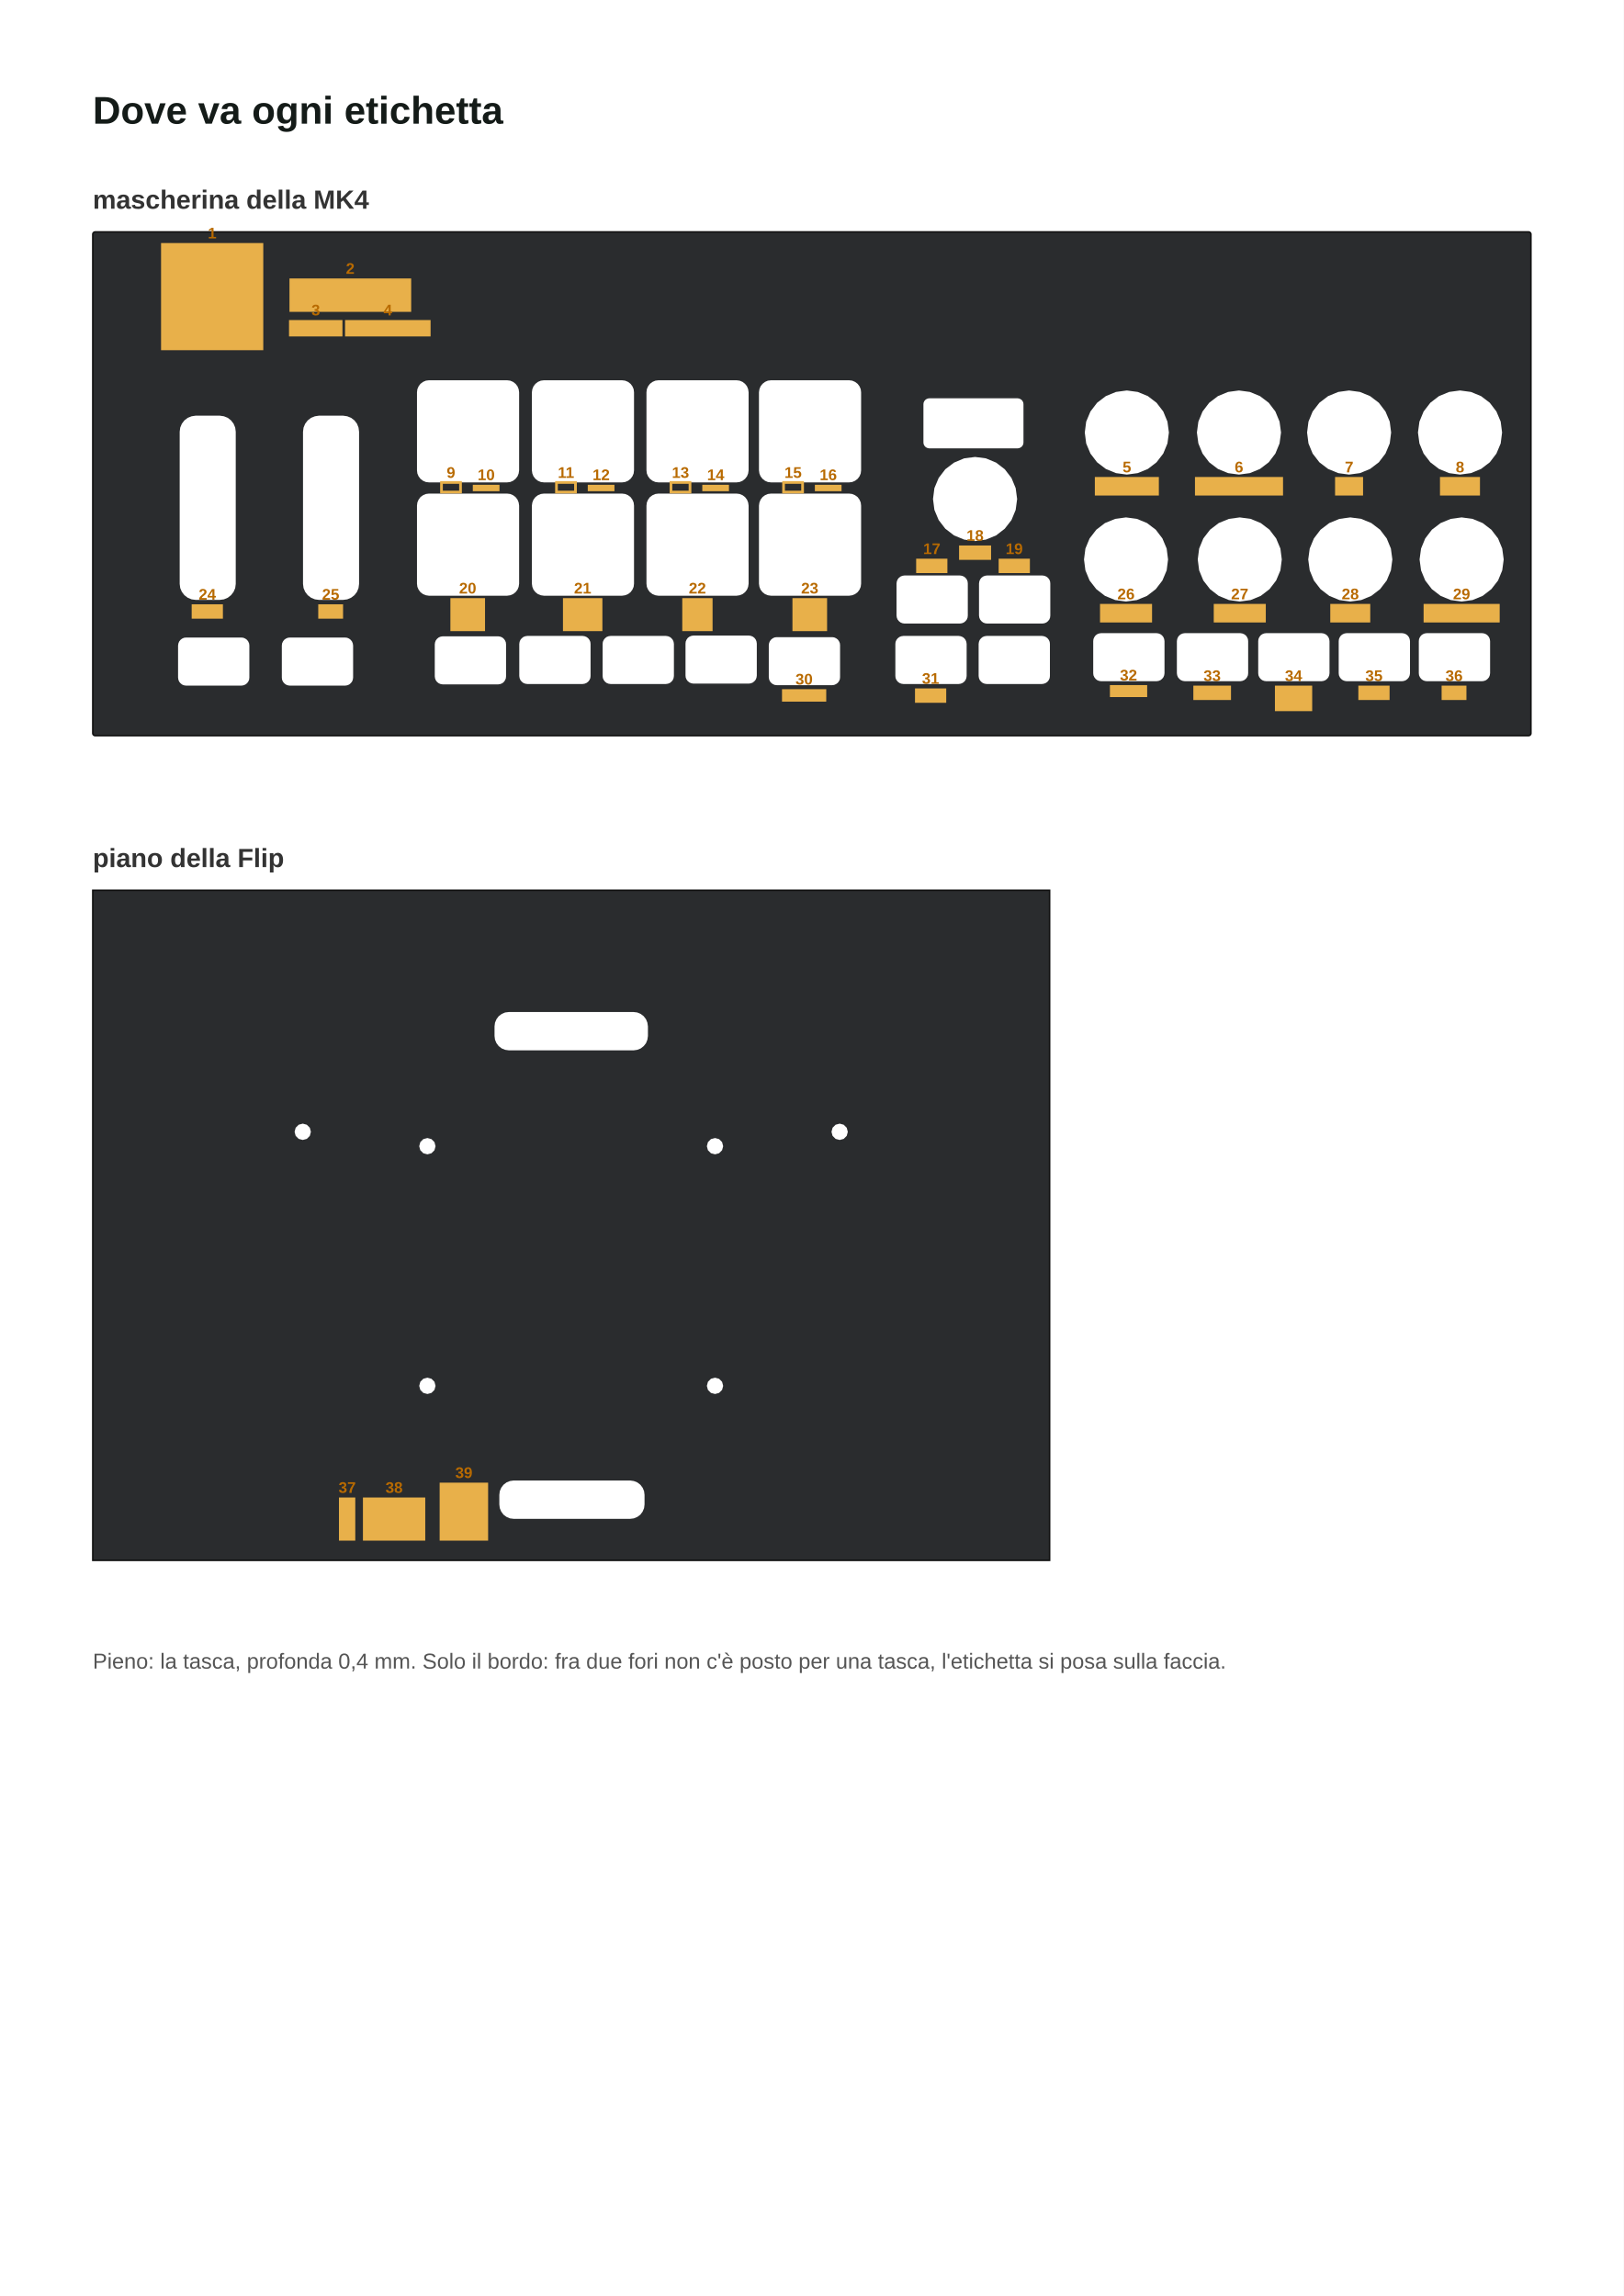
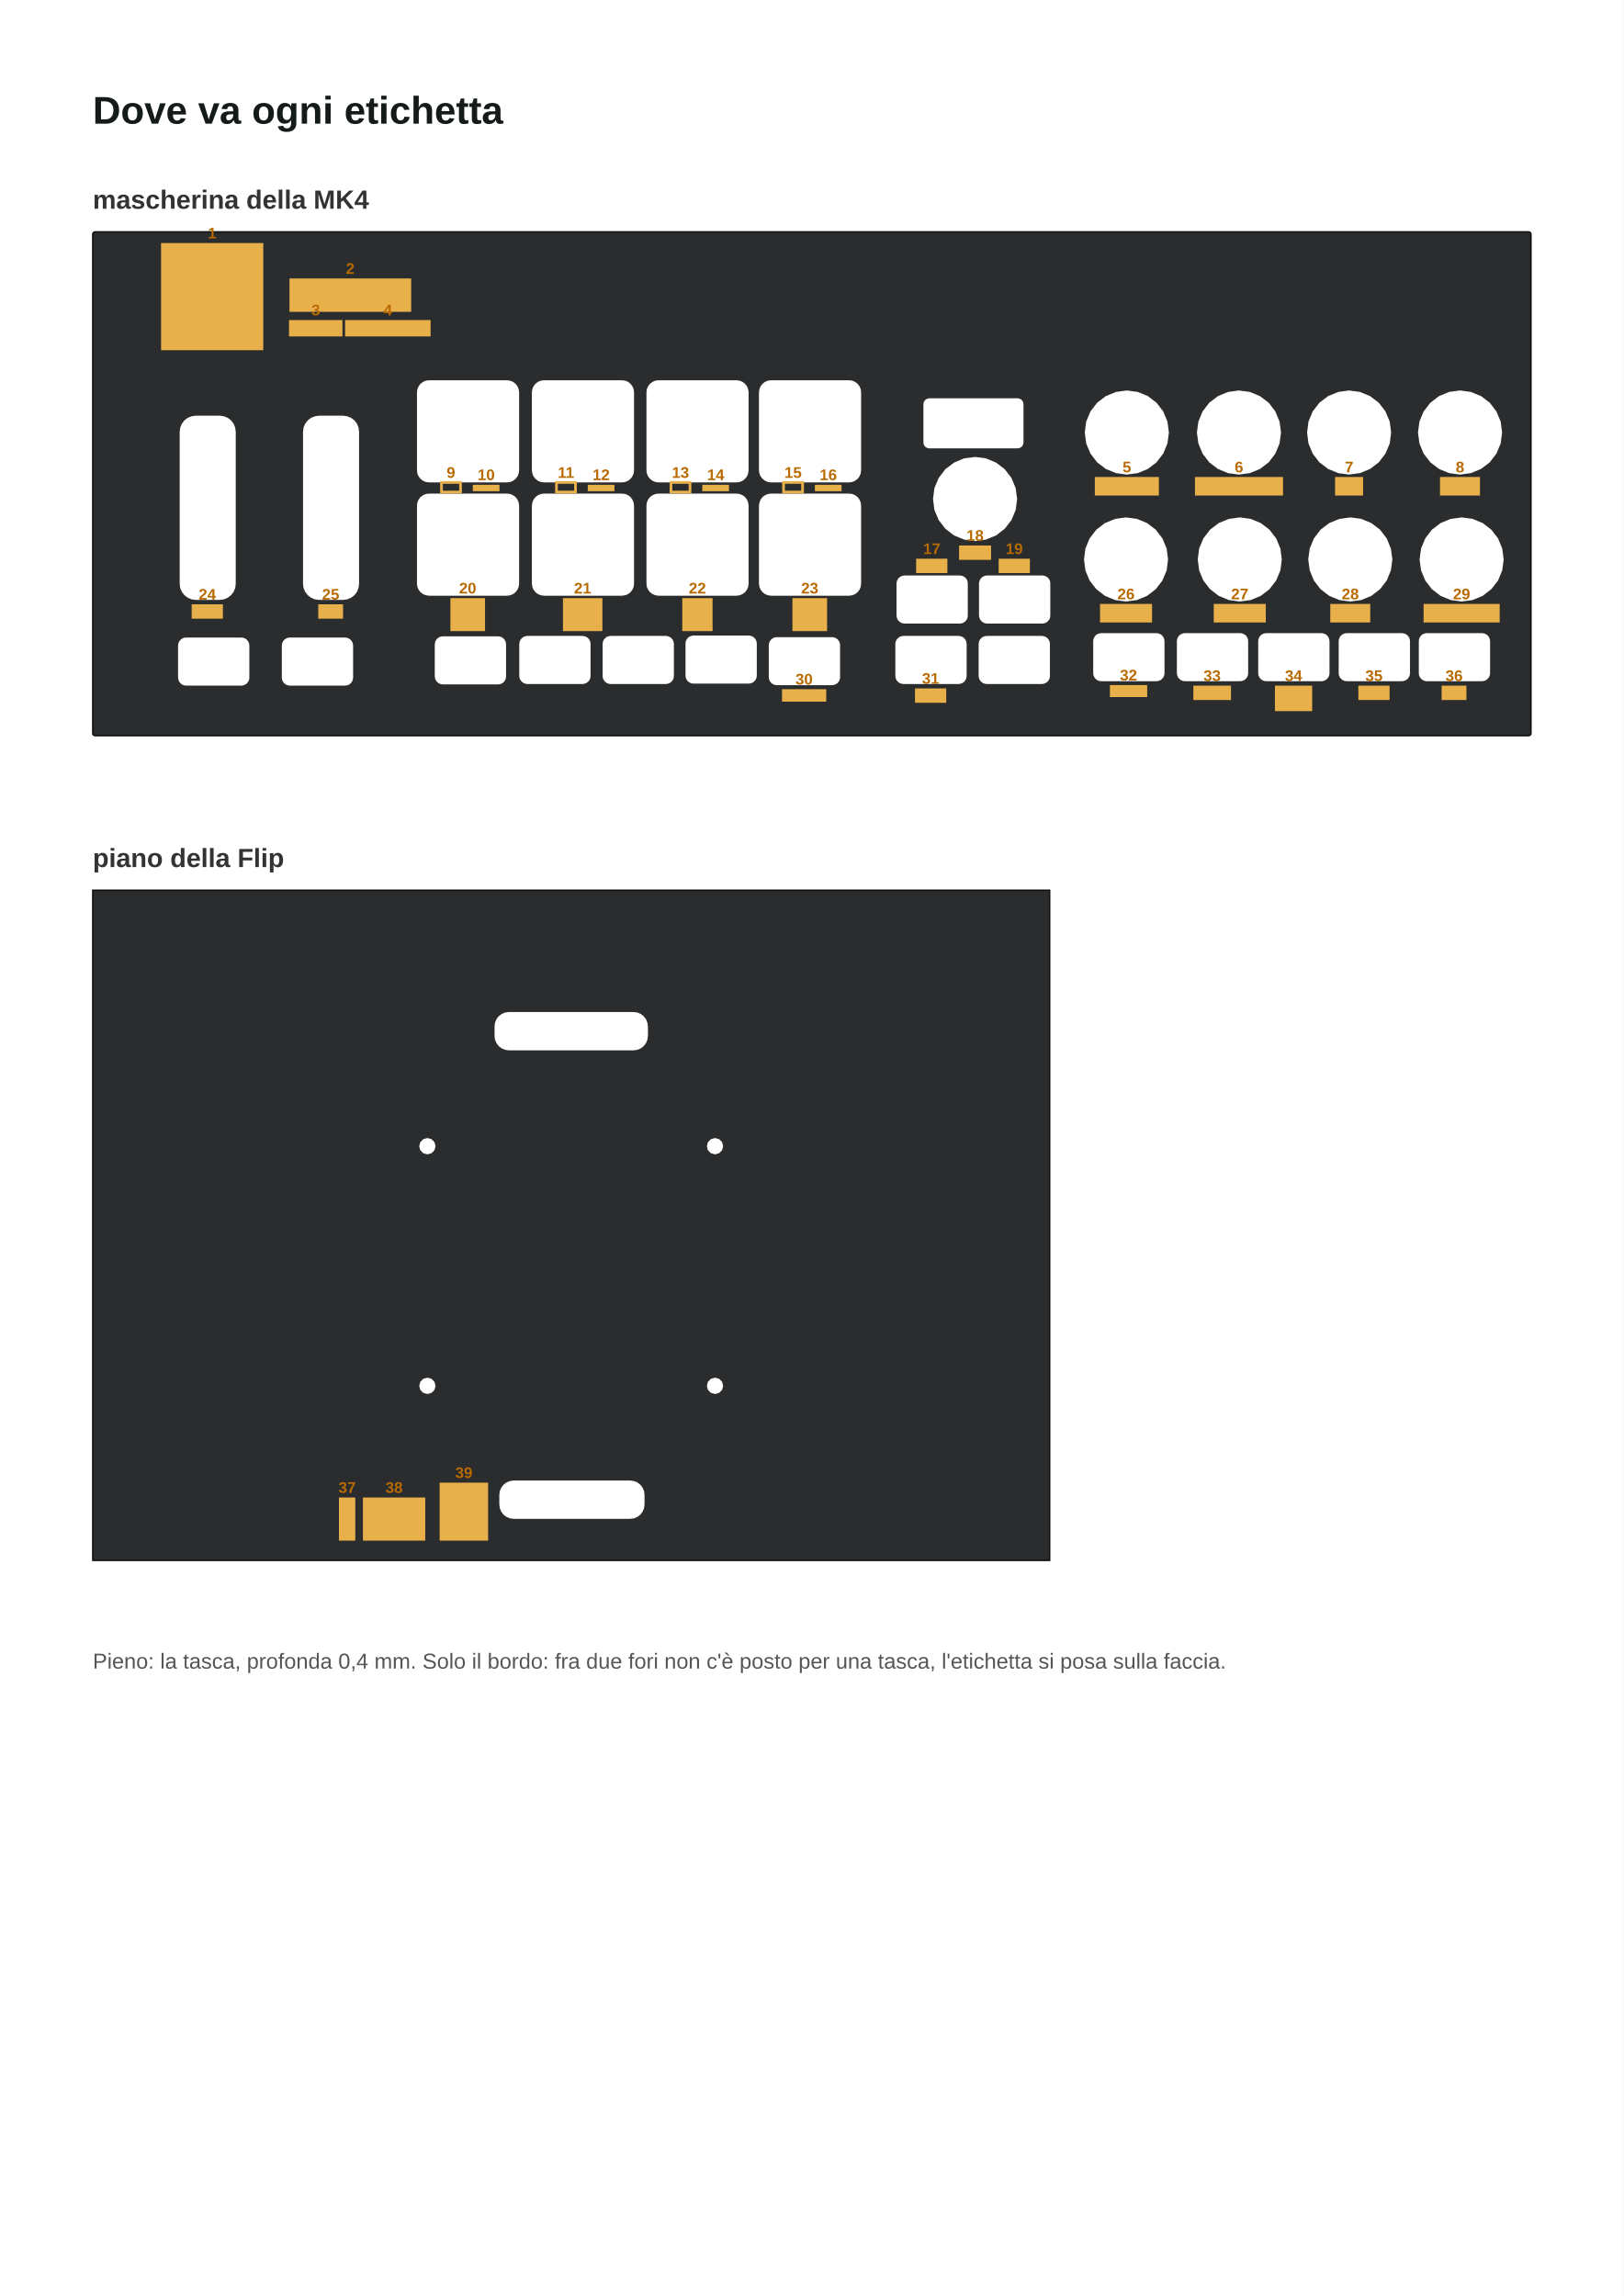
<svg xmlns="http://www.w3.org/2000/svg" width="210.0mm" height="297.0mm" viewBox="0 0 210.0 297.0">
  <rect width="210.0" height="297.0" fill="#FFFFFF" />
  <text x="12.00" y="16.00" font-family="Bahnschrift, 'Segoe UI', Arial, sans-serif" font-size="5.0" font-weight="700" fill="#141B18" text-anchor="start">Dove va ogni etichetta</text>
  <text x="12.00" y="27.00" font-family="Bahnschrift, 'Segoe UI', Arial, sans-serif" font-size="3.4" font-weight="700" fill="#333" text-anchor="start">mascherina della MK4</text>
  <path d="M197.69,30.00 L197.77,30.01 L197.84,30.04 L197.91,30.09 L197.96,30.16 L197.99,30.23 L198.00,30.31 L198.00,94.85 L197.99,94.93 L197.96,95.00 L197.91,95.07 L197.84,95.12 L197.77,95.15 L197.69,95.16 L12.31,95.16 L12.23,95.15 L12.16,95.12 L12.09,95.07 L12.04,95.00 L12.01,94.93 L12.00,94.85 L12.00,30.31 L12.01,30.23 L12.04,30.16 L12.09,30.09 L12.16,30.04 L12.23,30.01 L12.31,30.00 Z" fill="#2A2C2E" stroke="#111" stroke-width="0.2" />
  <path d="M95.26,63.85 L95.66,63.90 L96.04,64.06 L96.36,64.30 L96.61,64.63 L96.76,65.00 L96.82,65.40 L96.82,75.50 L96.76,75.91 L96.61,76.28 L96.36,76.60 L96.04,76.85 L95.66,77.00 L95.26,77.06 L85.16,77.06 L84.76,77.00 L84.39,76.85 L84.06,76.60 L83.82,76.28 L83.66,75.91 L83.61,75.50 L83.61,65.40 L83.66,65.00 L83.82,64.63 L84.06,64.30 L84.39,64.06 L84.76,63.90 L85.16,63.85 Z" fill="#FFFFFF" />
  <path d="M65.58,63.85 L65.99,63.90 L66.36,64.06 L66.68,64.30 L66.93,64.63 L67.08,65.00 L67.14,65.40 L67.14,75.50 L67.08,75.91 L66.93,76.28 L66.68,76.60 L66.36,76.85 L65.99,77.00 L65.58,77.06 L55.48,77.06 L55.08,77.00 L54.71,76.85 L54.38,76.60 L54.14,76.28 L53.98,75.91 L53.93,75.50 L53.93,65.40 L53.98,65.00 L54.14,64.63 L54.38,64.30 L54.71,64.06 L55.08,63.90 L55.48,63.85 Z" fill="#FFFFFF" />
  <path d="M80.45,63.85 L80.85,63.90 L81.23,64.06 L81.55,64.30 L81.79,64.63 L81.95,65.00 L82.00,65.40 L82.00,75.50 L81.95,75.91 L81.79,76.28 L81.55,76.60 L81.23,76.85 L80.85,77.00 L80.45,77.06 L70.35,77.06 L69.95,77.00 L69.57,76.85 L69.25,76.60 L69.00,76.28 L68.85,75.91 L68.79,75.50 L68.79,65.40 L68.85,65.00 L69.00,64.63 L69.25,64.30 L69.57,64.06 L69.95,63.90 L70.35,63.85 Z" fill="#FFFFFF" />
  <path d="M109.82,49.19 L110.22,49.24 L110.59,49.40 L110.92,49.65 L111.16,49.97 L111.32,50.34 L111.37,50.74 L111.37,60.84 L111.32,61.25 L111.16,61.62 L110.92,61.94 L110.59,62.19 L110.22,62.35 L109.82,62.40 L99.72,62.40 L99.31,62.35 L98.94,62.19 L98.62,61.94 L98.37,61.62 L98.22,61.25 L98.16,60.84 L98.16,50.74 L98.22,50.34 L98.37,49.97 L98.62,49.65 L98.94,49.40 L99.31,49.24 L99.72,49.19 Z" fill="#FFFFFF" />
  <path d="M65.58,49.19 L65.99,49.24 L66.36,49.40 L66.68,49.65 L66.93,49.97 L67.08,50.34 L67.14,50.74 L67.14,60.84 L67.08,61.25 L66.93,61.62 L66.68,61.94 L66.36,62.19 L65.99,62.35 L65.58,62.40 L55.48,62.40 L55.08,62.35 L54.71,62.19 L54.38,61.94 L54.14,61.62 L53.98,61.25 L53.93,60.84 L53.93,50.74 L53.98,50.34 L54.14,49.97 L54.38,49.65 L54.71,49.40 L55.08,49.24 L55.48,49.19 Z" fill="#FFFFFF" />
  <path d="M80.45,49.19 L80.85,49.24 L81.23,49.40 L81.55,49.65 L81.79,49.97 L81.95,50.34 L82.00,50.74 L82.00,60.84 L81.95,61.25 L81.79,61.62 L81.55,61.94 L81.23,62.19 L80.85,62.35 L80.45,62.40 L70.35,62.40 L69.95,62.35 L69.57,62.19 L69.25,61.94 L69.00,61.62 L68.85,61.25 L68.79,60.84 L68.79,50.74 L68.85,50.34 L69.00,49.97 L69.25,49.65 L69.57,49.40 L69.95,49.24 L70.35,49.19 Z" fill="#FFFFFF" />
  <path d="M95.26,49.19 L95.66,49.24 L96.04,49.40 L96.36,49.65 L96.61,49.97 L96.76,50.34 L96.82,50.74 L96.82,60.84 L96.76,61.25 L96.61,61.62 L96.36,61.94 L96.04,62.19 L95.66,62.35 L95.26,62.40 L85.16,62.40 L84.76,62.35 L84.39,62.19 L84.06,61.94 L83.82,61.62 L83.66,61.25 L83.61,60.84 L83.61,50.74 L83.66,50.34 L83.82,49.97 L84.06,49.65 L84.39,49.40 L84.76,49.24 L85.16,49.19 Z" fill="#FFFFFF" />
  <path d="M109.82,63.85 L110.22,63.90 L110.59,64.06 L110.92,64.30 L111.16,64.63 L111.32,65.00 L111.37,65.40 L111.37,75.50 L111.32,75.91 L111.16,76.28 L110.92,76.60 L110.59,76.85 L110.22,77.00 L109.82,77.06 L99.72,77.06 L99.31,77.00 L98.94,76.85 L98.62,76.60 L98.37,76.28 L98.22,75.91 L98.16,75.50 L98.16,65.40 L98.22,65.00 L98.37,64.63 L98.62,64.30 L98.94,64.06 L99.31,63.90 L99.72,63.85 Z" fill="#FFFFFF" />
  <path d="M28.42,53.77 L28.96,53.85 L29.46,54.05 L29.88,54.38 L30.21,54.81 L30.42,55.31 L30.49,55.85 L30.49,75.53 L30.42,76.07 L30.21,76.56 L29.88,76.99 L29.46,77.32 L28.96,77.53 L28.42,77.60 L25.31,77.60 L24.78,77.53 L24.28,77.32 L23.85,76.99 L23.52,76.56 L23.31,76.07 L23.24,75.53 L23.24,55.85 L23.31,55.31 L23.52,54.81 L23.85,54.38 L24.28,54.05 L24.78,53.85 L25.31,53.77 Z" fill="#FFFFFF" />
  <path d="M44.37,53.77 L44.91,53.85 L45.41,54.05 L45.84,54.38 L46.17,54.81 L46.37,55.31 L46.44,55.85 L46.44,75.53 L46.37,76.07 L46.17,76.56 L45.84,76.99 L45.41,77.32 L44.91,77.53 L44.37,77.60 L41.26,77.60 L40.73,77.53 L40.23,77.32 L39.80,76.99 L39.47,76.56 L39.26,76.07 L39.19,75.53 L39.19,55.85 L39.26,55.31 L39.47,54.81 L39.80,54.38 L40.23,54.05 L40.73,53.85 L41.26,53.77 Z" fill="#FFFFFF" />
  <path d="M179.92,55.95 L179.74,57.36 L179.19,58.67 L178.33,59.80 L177.20,60.66 L175.89,61.20 L174.48,61.39 L173.08,61.20 L171.77,60.66 L170.64,59.80 L169.77,58.67 L169.23,57.36 L169.05,55.95 L169.23,54.54 L169.77,53.23 L170.64,52.10 L171.77,51.24 L173.08,50.70 L174.48,50.51 L175.89,50.70 L177.20,51.24 L178.33,52.10 L179.19,53.23 L179.74,54.54 Z" fill="#FFFFFF" />
  <path d="M194.48,72.37 L194.29,73.78 L193.75,75.09 L192.88,76.21 L191.76,77.08 L190.45,77.62 L189.04,77.81 L187.63,77.62 L186.32,77.08 L185.19,76.21 L184.33,75.09 L183.79,73.78 L183.60,72.37 L183.79,70.96 L184.33,69.65 L185.19,68.52 L186.32,67.66 L187.63,67.12 L189.04,66.93 L190.45,67.12 L191.76,67.66 L192.88,68.52 L193.75,69.65 L194.29,70.96 Z" fill="#FFFFFF" />
  <path d="M151.18,55.95 L150.99,57.36 L150.45,58.67 L149.58,59.80 L148.46,60.66 L147.15,61.20 L145.74,61.39 L144.33,61.20 L143.02,60.66 L141.89,59.80 L141.03,58.67 L140.48,57.36 L140.30,55.95 L140.48,54.54 L141.03,53.23 L141.89,52.10 L143.02,51.24 L144.33,50.70 L145.74,50.51 L147.15,50.70 L148.46,51.24 L149.58,52.10 L150.45,53.23 L150.99,54.54 Z" fill="#FFFFFF" />
  <path d="M131.55,64.55 L131.36,65.96 L130.82,67.27 L129.95,68.39 L128.83,69.26 L127.51,69.80 L126.11,69.99 L124.70,69.80 L123.39,69.26 L122.26,68.39 L121.40,67.27 L120.85,65.96 L120.67,64.55 L120.85,63.14 L121.40,61.83 L122.26,60.70 L123.39,59.84 L124.70,59.29 L126.11,59.11 L127.51,59.29 L128.83,59.84 L129.95,60.70 L130.82,61.83 L131.36,63.14 Z" fill="#FFFFFF" />
  <path d="M165.68,55.95 L165.49,57.36 L164.95,58.67 L164.09,59.80 L162.96,60.66 L161.65,61.20 L160.24,61.39 L158.83,61.20 L157.52,60.66 L156.39,59.80 L155.53,58.67 L154.99,57.36 L154.80,55.95 L154.99,54.54 L155.53,53.23 L156.39,52.10 L157.52,51.24 L158.83,50.70 L160.24,50.51 L161.65,50.70 L162.96,51.24 L164.09,52.10 L164.95,53.23 L165.49,54.54 Z" fill="#FFFFFF" />
  <path d="M165.78,72.37 L165.60,73.78 L165.05,75.09 L164.19,76.21 L163.06,77.08 L161.75,77.62 L160.34,77.81 L158.94,77.62 L157.62,77.08 L156.50,76.21 L155.63,75.09 L155.09,73.78 L154.91,72.37 L155.09,70.96 L155.63,69.65 L156.50,68.52 L157.62,67.66 L158.94,67.12 L160.34,66.93 L161.75,67.12 L163.06,67.66 L164.19,68.52 L165.05,69.65 L165.60,70.96 Z" fill="#FFFFFF" />
  <path d="M180.08,72.37 L179.89,73.78 L179.35,75.09 L178.49,76.21 L177.36,77.08 L176.05,77.62 L174.64,77.81 L173.23,77.62 L171.92,77.08 L170.79,76.21 L169.93,75.09 L169.39,73.78 L169.20,72.37 L169.39,70.96 L169.93,69.65 L170.79,68.52 L171.92,67.66 L173.23,67.12 L174.64,66.93 L176.05,67.12 L177.36,67.66 L178.49,68.52 L179.35,69.65 L179.89,70.96 Z" fill="#FFFFFF" />
  <path d="M194.27,55.95 L194.09,57.36 L193.54,58.67 L192.68,59.80 L191.55,60.66 L190.24,61.20 L188.83,61.39 L187.42,61.20 L186.11,60.66 L184.99,59.80 L184.12,58.67 L183.58,57.36 L183.39,55.95 L183.58,54.54 L184.12,53.23 L184.99,52.10 L186.11,51.24 L187.42,50.70 L188.83,50.51 L190.24,50.70 L191.55,51.24 L192.68,52.10 L193.54,53.23 L194.09,54.54 Z" fill="#FFFFFF" />
  <path d="M151.07,72.37 L150.89,73.78 L150.34,75.09 L149.48,76.21 L148.35,77.08 L147.04,77.62 L145.63,77.81 L144.23,77.62 L142.91,77.08 L141.79,76.21 L140.92,75.09 L140.38,73.78 L140.20,72.37 L140.38,70.96 L140.92,69.65 L141.79,68.52 L142.91,67.66 L144.23,67.12 L145.63,66.93 L147.04,67.12 L148.35,67.66 L149.48,68.52 L150.34,69.65 L150.89,70.96 Z" fill="#FFFFFF" />
  <path d="M131.60,51.52 L131.80,51.55 L131.99,51.63 L132.15,51.75 L132.27,51.91 L132.35,52.10 L132.37,52.30 L132.37,57.22 L132.35,57.42 L132.27,57.61 L132.15,57.77 L131.99,57.89 L131.80,57.97 L131.60,58.00 L120.20,58.00 L120.00,57.97 L119.81,57.89 L119.65,57.77 L119.53,57.61 L119.45,57.42 L119.43,57.22 L119.43,52.30 L119.45,52.10 L119.53,51.91 L119.65,51.75 L119.81,51.63 L120.00,51.55 L120.20,51.52 Z" fill="#FFFFFF" />
  <path d="M134.76,82.26 L135.02,82.30 L135.27,82.40 L135.49,82.57 L135.65,82.78 L135.76,83.03 L135.79,83.30 L135.79,87.44 L135.76,87.71 L135.65,87.96 L135.49,88.17 L135.27,88.34 L135.02,88.44 L134.76,88.48 L127.61,88.48 L127.34,88.44 L127.09,88.34 L126.88,88.17 L126.71,87.96 L126.61,87.71 L126.57,87.44 L126.57,83.30 L126.61,83.03 L126.71,82.78 L126.88,82.57 L127.09,82.40 L127.34,82.30 L127.61,82.26 Z" fill="#FFFFFF" />
  <path d="M170.91,81.90 L171.18,81.94 L171.43,82.04 L171.64,82.20 L171.81,82.42 L171.91,82.67 L171.95,82.94 L171.95,87.08 L171.91,87.35 L171.81,87.60 L171.64,87.81 L171.43,87.98 L171.18,88.08 L170.91,88.12 L163.76,88.12 L163.49,88.08 L163.24,87.98 L163.03,87.81 L162.87,87.60 L162.76,87.35 L162.73,87.08 L162.73,82.94 L162.76,82.67 L162.87,82.42 L163.03,82.20 L163.24,82.04 L163.49,81.94 L163.76,81.90 Z" fill="#FFFFFF" />
  <path d="M96.84,82.21 L97.11,82.25 L97.36,82.35 L97.57,82.51 L97.74,82.73 L97.84,82.98 L97.88,83.25 L97.88,87.39 L97.84,87.66 L97.74,87.91 L97.57,88.12 L97.36,88.29 L97.11,88.39 L96.84,88.43 L89.69,88.43 L89.43,88.39 L89.18,88.29 L88.96,88.12 L88.80,87.91 L88.69,87.66 L88.66,87.39 L88.66,83.25 L88.69,82.98 L88.80,82.73 L88.96,82.51 L89.18,82.35 L89.43,82.25 L89.69,82.21 Z" fill="#FFFFFF" />
  <path d="M86.12,82.26 L86.39,82.30 L86.64,82.40 L86.85,82.57 L87.02,82.78 L87.12,83.03 L87.16,83.30 L87.16,87.44 L87.12,87.71 L87.02,87.96 L86.85,88.17 L86.64,88.34 L86.39,88.44 L86.12,88.48 L78.97,88.48 L78.70,88.44 L78.45,88.34 L78.24,88.17 L78.08,87.96 L77.97,87.71 L77.94,87.44 L77.94,83.30 L77.97,83.03 L78.08,82.78 L78.24,82.57 L78.45,82.40 L78.70,82.30 L78.97,82.26 Z" fill="#FFFFFF" />
  <path d="M75.35,82.26 L75.61,82.30 L75.86,82.40 L76.08,82.57 L76.24,82.78 L76.35,83.03 L76.38,83.30 L76.38,87.44 L76.35,87.71 L76.24,87.96 L76.08,88.17 L75.86,88.34 L75.61,88.44 L75.35,88.48 L68.20,88.48 L67.93,88.44 L67.68,88.34 L67.47,88.17 L67.30,87.96 L67.20,87.71 L67.16,87.44 L67.16,83.30 L67.20,83.03 L67.30,82.78 L67.47,82.57 L67.68,82.40 L67.93,82.30 L68.20,82.26 Z" fill="#FFFFFF" />
  <path d="M123.98,82.26 L124.25,82.30 L124.50,82.40 L124.72,82.57 L124.88,82.78 L124.98,83.03 L125.02,83.30 L125.02,87.44 L124.98,87.71 L124.88,87.96 L124.72,88.17 L124.50,88.34 L124.25,88.44 L123.98,88.48 L116.84,88.48 L116.57,88.44 L116.32,88.34 L116.10,88.17 L115.94,87.96 L115.83,87.71 L115.80,87.44 L115.80,83.30 L115.83,83.03 L115.94,82.78 L116.10,82.57 L116.32,82.40 L116.57,82.30 L116.84,82.26 Z" fill="#FFFFFF" />
  <path d="M149.57,81.90 L149.84,81.94 L150.09,82.04 L150.30,82.20 L150.47,82.42 L150.57,82.67 L150.61,82.94 L150.61,87.08 L150.57,87.35 L150.47,87.60 L150.30,87.81 L150.09,87.98 L149.84,88.08 L149.57,88.12 L142.42,88.12 L142.15,88.08 L141.90,87.98 L141.69,87.81 L141.53,87.60 L141.42,87.35 L141.39,87.08 L141.39,82.94 L141.42,82.67 L141.53,82.42 L141.69,82.20 L141.90,82.04 L142.15,81.94 L142.42,81.90 Z" fill="#FFFFFF" />
  <path d="M44.63,82.47 L44.90,82.50 L45.15,82.61 L45.36,82.77 L45.53,82.99 L45.63,83.24 L45.67,83.51 L45.67,87.65 L45.63,87.92 L45.53,88.17 L45.36,88.38 L45.15,88.55 L44.90,88.65 L44.63,88.69 L37.48,88.69 L37.22,88.65 L36.97,88.55 L36.75,88.38 L36.59,88.17 L36.48,87.92 L36.45,87.65 L36.45,83.51 L36.48,83.24 L36.59,82.99 L36.75,82.77 L36.97,82.61 L37.22,82.50 L37.48,82.47 Z" fill="#FFFFFF" />
  <path d="M107.62,82.42 L107.88,82.45 L108.13,82.56 L108.35,82.72 L108.51,82.94 L108.62,83.19 L108.65,83.45 L108.65,87.60 L108.62,87.87 L108.51,88.12 L108.35,88.33 L108.13,88.49 L107.88,88.60 L107.62,88.63 L100.47,88.63 L100.20,88.60 L99.95,88.49 L99.74,88.33 L99.57,88.12 L99.47,87.87 L99.43,87.60 L99.43,83.45 L99.47,83.19 L99.57,82.94 L99.74,82.72 L99.95,82.56 L100.20,82.45 L100.47,82.42 Z" fill="#FFFFFF" />
  <path d="M160.40,81.90 L160.66,81.94 L160.91,82.04 L161.13,82.20 L161.29,82.42 L161.40,82.67 L161.43,82.94 L161.43,87.08 L161.40,87.35 L161.29,87.60 L161.13,87.81 L160.91,87.98 L160.66,88.08 L160.40,88.12 L153.25,88.12 L152.98,88.08 L152.73,87.98 L152.52,87.81 L152.35,87.60 L152.25,87.35 L152.21,87.08 L152.21,82.94 L152.25,82.67 L152.35,82.42 L152.52,82.20 L152.73,82.04 L152.98,81.94 L153.25,81.90 Z" fill="#FFFFFF" />
  <path d="M31.22,82.47 L31.48,82.50 L31.73,82.61 L31.95,82.77 L32.11,82.99 L32.22,83.24 L32.25,83.51 L32.25,87.65 L32.22,87.92 L32.11,88.17 L31.95,88.38 L31.73,88.55 L31.48,88.65 L31.22,88.69 L24.07,88.69 L23.80,88.65 L23.55,88.55 L23.34,88.38 L23.17,88.17 L23.07,87.92 L23.03,87.65 L23.03,83.51 L23.07,83.24 L23.17,82.99 L23.34,82.77 L23.55,82.61 L23.80,82.50 L24.07,82.47 Z" fill="#FFFFFF" />
  <path d="M124.14,74.44 L124.41,74.48 L124.66,74.58 L124.87,74.74 L125.04,74.96 L125.14,75.21 L125.17,75.48 L125.17,79.62 L125.14,79.89 L125.04,80.14 L124.87,80.35 L124.66,80.52 L124.41,80.62 L124.14,80.66 L116.99,80.66 L116.72,80.62 L116.47,80.52 L116.26,80.35 L116.09,80.14 L115.99,79.89 L115.95,79.62 L115.95,75.48 L115.99,75.21 L116.09,74.96 L116.26,74.74 L116.47,74.58 L116.72,74.48 L116.99,74.44 Z" fill="#FFFFFF" />
  <path d="M134.81,74.44 L135.08,74.48 L135.33,74.58 L135.54,74.74 L135.71,74.96 L135.81,75.21 L135.84,75.48 L135.84,79.62 L135.81,79.89 L135.71,80.14 L135.54,80.35 L135.33,80.52 L135.08,80.62 L134.81,80.66 L127.66,80.66 L127.39,80.62 L127.14,80.52 L126.93,80.35 L126.76,80.14 L126.66,79.89 L126.62,79.62 L126.62,75.48 L126.66,75.21 L126.76,74.96 L126.93,74.74 L127.14,74.58 L127.39,74.48 L127.66,74.44 Z" fill="#FFFFFF" />
  <path d="M64.42,82.31 L64.69,82.35 L64.94,82.45 L65.15,82.62 L65.31,82.83 L65.42,83.08 L65.45,83.35 L65.45,87.49 L65.42,87.76 L65.31,88.01 L65.15,88.23 L64.94,88.39 L64.69,88.49 L64.42,88.53 L57.27,88.53 L57.00,88.49 L56.75,88.39 L56.54,88.23 L56.37,88.01 L56.27,87.76 L56.23,87.49 L56.23,83.35 L56.27,83.08 L56.37,82.83 L56.54,82.62 L56.75,82.45 L57.00,82.35 L57.27,82.31 Z" fill="#FFFFFF" />
  <path d="M181.32,81.90 L181.59,81.94 L181.84,82.04 L182.05,82.20 L182.22,82.42 L182.32,82.67 L182.36,82.94 L182.36,87.08 L182.32,87.35 L182.22,87.60 L182.05,87.81 L181.84,87.98 L181.59,88.08 L181.32,88.12 L174.17,88.12 L173.91,88.08 L173.66,87.98 L173.44,87.81 L173.28,87.60 L173.17,87.35 L173.14,87.08 L173.14,82.94 L173.17,82.67 L173.28,82.42 L173.44,82.20 L173.66,82.04 L173.91,81.94 L174.17,81.90 Z" fill="#FFFFFF" />
  <path d="M191.68,81.90 L191.95,81.94 L192.20,82.04 L192.41,82.20 L192.58,82.42 L192.68,82.67 L192.72,82.94 L192.72,87.08 L192.68,87.35 L192.58,87.60 L192.41,87.81 L192.20,87.98 L191.95,88.08 L191.68,88.12 L184.53,88.12 L184.26,88.08 L184.02,87.98 L183.80,87.81 L183.64,87.60 L183.53,87.35 L183.50,87.08 L183.50,82.94 L183.53,82.67 L183.64,82.42 L183.80,82.20 L184.02,82.04 L184.26,81.94 L184.53,81.90 Z" fill="#FFFFFF" />
  <rect x="20.83" y="31.44" width="13.22" height="13.86" fill="#E8B04A" />
  <text x="27.44" y="30.84" font-family="Bahnschrift, 'Segoe UI', Arial, sans-serif" font-size="2.0" font-weight="700" fill="#B86A00" text-anchor="middle">1</text>
  <rect x="37.44" y="36.02" width="15.74" height="4.32" fill="#E8B04A" />
  <text x="45.30" y="35.42" font-family="Bahnschrift, 'Segoe UI', Arial, sans-serif" font-size="2.0" font-weight="700" fill="#B86A00" text-anchor="middle">2</text>
  <rect x="37.38" y="41.40" width="6.91" height="2.12" fill="#E8B04A" />
  <text x="40.84" y="40.80" font-family="Bahnschrift, 'Segoe UI', Arial, sans-serif" font-size="2.0" font-weight="700" fill="#B86A00" text-anchor="middle">3</text>
  <rect x="44.63" y="41.40" width="11.06" height="2.12" fill="#E8B04A" />
  <text x="50.16" y="40.80" font-family="Bahnschrift, 'Segoe UI', Arial, sans-serif" font-size="2.0" font-weight="700" fill="#B86A00" text-anchor="middle">4</text>
  <rect x="141.60" y="61.70" width="8.28" height="2.40" fill="#E8B04A" />
  <text x="145.74" y="61.10" font-family="Bahnschrift, 'Segoe UI', Arial, sans-serif" font-size="2.0" font-weight="700" fill="#B86A00" text-anchor="middle">5</text>
  <rect x="154.55" y="61.70" width="11.39" height="2.40" fill="#E8B04A" />
  <text x="160.24" y="61.10" font-family="Bahnschrift, 'Segoe UI', Arial, sans-serif" font-size="2.0" font-weight="700" fill="#B86A00" text-anchor="middle">6</text>
  <rect x="172.67" y="61.70" width="3.62" height="2.40" fill="#E8B04A" />
  <text x="174.48" y="61.10" font-family="Bahnschrift, 'Segoe UI', Arial, sans-serif" font-size="2.0" font-weight="700" fill="#B86A00" text-anchor="middle">7</text>
  <rect x="186.24" y="61.70" width="5.17" height="2.40" fill="#E8B04A" />
  <text x="188.83" y="61.10" font-family="Bahnschrift, 'Segoe UI', Arial, sans-serif" font-size="2.0" font-weight="700" fill="#B86A00" text-anchor="middle">8</text>
  <rect x="57.10" y="62.41" width="2.46" height="1.24" fill="none" stroke="#E8B04A" stroke-width="0.35" />
  <text x="58.33" y="61.81" font-family="Bahnschrift, 'Segoe UI', Arial, sans-serif" font-size="2.0" font-weight="700" fill="#B86A00" text-anchor="middle">9</text>
  <rect x="61.15" y="62.71" width="3.45" height="0.83" fill="#E8B04A" />
  <text x="62.88" y="62.11" font-family="Bahnschrift, 'Segoe UI', Arial, sans-serif" font-size="2.0" font-weight="700" fill="#B86A00" text-anchor="middle">10</text>
  <rect x="71.97" y="62.41" width="2.46" height="1.24" fill="none" stroke="#E8B04A" stroke-width="0.35" />
  <text x="73.20" y="61.81" font-family="Bahnschrift, 'Segoe UI', Arial, sans-serif" font-size="2.0" font-weight="700" fill="#B86A00" text-anchor="middle">11</text>
  <rect x="76.02" y="62.71" width="3.45" height="0.83" fill="#E8B04A" />
  <text x="77.75" y="62.11" font-family="Bahnschrift, 'Segoe UI', Arial, sans-serif" font-size="2.0" font-weight="700" fill="#B86A00" text-anchor="middle">12</text>
  <rect x="86.78" y="62.41" width="2.46" height="1.24" fill="none" stroke="#E8B04A" stroke-width="0.35" />
  <text x="88.01" y="61.81" font-family="Bahnschrift, 'Segoe UI', Arial, sans-serif" font-size="2.0" font-weight="700" fill="#B86A00" text-anchor="middle">13</text>
  <rect x="90.83" y="62.71" width="3.45" height="0.83" fill="#E8B04A" />
  <text x="92.56" y="62.11" font-family="Bahnschrift, 'Segoe UI', Arial, sans-serif" font-size="2.0" font-weight="700" fill="#B86A00" text-anchor="middle">14</text>
  <rect x="101.34" y="62.41" width="2.46" height="1.24" fill="none" stroke="#E8B04A" stroke-width="0.35" />
  <text x="102.57" y="61.81" font-family="Bahnschrift, 'Segoe UI', Arial, sans-serif" font-size="2.0" font-weight="700" fill="#B86A00" text-anchor="middle">15</text>
  <rect x="105.39" y="62.71" width="3.45" height="0.83" fill="#E8B04A" />
  <text x="107.12" y="62.11" font-family="Bahnschrift, 'Segoe UI', Arial, sans-serif" font-size="2.0" font-weight="700" fill="#B86A00" text-anchor="middle">16</text>
  <rect x="118.49" y="72.27" width="4.04" height="1.86" fill="#E8B04A" />
  <text x="120.51" y="71.67" font-family="Bahnschrift, 'Segoe UI', Arial, sans-serif" font-size="2.0" font-weight="700" fill="#B86A00" text-anchor="middle">17</text>
  <rect x="124.04" y="70.56" width="4.14" height="1.86" fill="#E8B04A" />
  <text x="126.11" y="69.96" font-family="Bahnschrift, 'Segoe UI', Arial, sans-serif" font-size="2.0" font-weight="700" fill="#B86A00" text-anchor="middle">18</text>
  <rect x="129.16" y="72.27" width="4.04" height="1.86" fill="#E8B04A" />
  <text x="131.18" y="71.67" font-family="Bahnschrift, 'Segoe UI', Arial, sans-serif" font-size="2.0" font-weight="700" fill="#B86A00" text-anchor="middle">19</text>
  <rect x="58.25" y="77.37" width="4.48" height="4.27" fill="#E8B04A" />
  <text x="60.49" y="76.77" font-family="Bahnschrift, 'Segoe UI', Arial, sans-serif" font-size="2.0" font-weight="700" fill="#B86A00" text-anchor="middle">20</text>
  <rect x="72.81" y="77.37" width="5.10" height="4.27" fill="#E8B04A" />
  <text x="75.36" y="76.77" font-family="Bahnschrift, 'Segoe UI', Arial, sans-serif" font-size="2.0" font-weight="700" fill="#B86A00" text-anchor="middle">21</text>
  <rect x="88.24" y="77.37" width="3.92" height="4.27" fill="#E8B04A" />
  <text x="90.20" y="76.77" font-family="Bahnschrift, 'Segoe UI', Arial, sans-serif" font-size="2.0" font-weight="700" fill="#B86A00" text-anchor="middle">22</text>
  <rect x="102.49" y="77.37" width="4.48" height="4.27" fill="#E8B04A" />
  <text x="104.73" y="76.77" font-family="Bahnschrift, 'Segoe UI', Arial, sans-serif" font-size="2.0" font-weight="700" fill="#B86A00" text-anchor="middle">23</text>
  <rect x="24.79" y="78.17" width="4.04" height="1.86" fill="#E8B04A" />
  <text x="26.81" y="77.57" font-family="Bahnschrift, 'Segoe UI', Arial, sans-serif" font-size="2.0" font-weight="700" fill="#B86A00" text-anchor="middle">24</text>
  <rect x="41.16" y="78.17" width="3.21" height="1.86" fill="#E8B04A" />
  <text x="42.77" y="77.57" font-family="Bahnschrift, 'Segoe UI', Arial, sans-serif" font-size="2.0" font-weight="700" fill="#B86A00" text-anchor="middle">25</text>
  <rect x="142.27" y="78.12" width="6.73" height="2.40" fill="#E8B04A" />
  <text x="145.63" y="77.52" font-family="Bahnschrift, 'Segoe UI', Arial, sans-serif" font-size="2.0" font-weight="700" fill="#B86A00" text-anchor="middle">26</text>
  <rect x="156.98" y="78.12" width="6.73" height="2.40" fill="#E8B04A" />
  <text x="160.34" y="77.52" font-family="Bahnschrift, 'Segoe UI', Arial, sans-serif" font-size="2.0" font-weight="700" fill="#B86A00" text-anchor="middle">27</text>
  <rect x="172.05" y="78.12" width="5.17" height="2.40" fill="#E8B04A" />
  <text x="174.64" y="77.52" font-family="Bahnschrift, 'Segoe UI', Arial, sans-serif" font-size="2.0" font-weight="700" fill="#B86A00" text-anchor="middle">28</text>
  <rect x="184.12" y="78.12" width="9.84" height="2.40" fill="#E8B04A" />
  <text x="189.04" y="77.52" font-family="Bahnschrift, 'Segoe UI', Arial, sans-serif" font-size="2.0" font-weight="700" fill="#B86A00" text-anchor="middle">29</text>
  <rect x="101.14" y="89.15" width="5.72" height="1.61" fill="#E8B04A" />
  <text x="104.00" y="88.55" font-family="Bahnschrift, 'Segoe UI', Arial, sans-serif" font-size="2.0" font-weight="700" fill="#B86A00" text-anchor="middle">30</text>
  <rect x="118.34" y="89.05" width="4.04" height="1.86" fill="#E8B04A" />
  <text x="120.36" y="88.45" font-family="Bahnschrift, 'Segoe UI', Arial, sans-serif" font-size="2.0" font-weight="700" fill="#B86A00" text-anchor="middle">31</text>
  <rect x="143.55" y="88.62" width="4.82" height="1.55" fill="#E8B04A" />
  <text x="145.96" y="88.02" font-family="Bahnschrift, 'Segoe UI', Arial, sans-serif" font-size="2.0" font-weight="700" fill="#B86A00" text-anchor="middle">32</text>
  <rect x="154.34" y="88.69" width="4.87" height="1.86" fill="#E8B04A" />
  <text x="156.77" y="88.09" font-family="Bahnschrift, 'Segoe UI', Arial, sans-serif" font-size="2.0" font-weight="700" fill="#B86A00" text-anchor="middle">33</text>
  <rect x="164.89" y="88.69" width="4.82" height="3.30" fill="#E8B04A" />
  <text x="167.30" y="88.09" font-family="Bahnschrift, 'Segoe UI', Arial, sans-serif" font-size="2.0" font-weight="700" fill="#B86A00" text-anchor="middle">34</text>
  <rect x="175.68" y="88.69" width="4.04" height="1.86" fill="#E8B04A" />
  <text x="177.70" y="88.09" font-family="Bahnschrift, 'Segoe UI', Arial, sans-serif" font-size="2.0" font-weight="700" fill="#B86A00" text-anchor="middle">35</text>
  <rect x="186.45" y="88.69" width="3.21" height="1.86" fill="#E8B04A" />
  <text x="188.06" y="88.09" font-family="Bahnschrift, 'Segoe UI', Arial, sans-serif" font-size="2.0" font-weight="700" fill="#B86A00" text-anchor="middle">36</text>
  <text x="12.00" y="112.16" font-family="Bahnschrift, 'Segoe UI', Arial, sans-serif" font-size="3.4" font-weight="700" fill="#333" text-anchor="start">piano della Flip</text>
  <path d="M12.00,115.16 L135.75,115.16 L135.75,201.84 L12.00,201.84 Z" fill="#2A2C2E" stroke="#111" stroke-width="0.2" />
  <path d="M81.94,130.91 L82.42,130.97 L82.87,131.16 L83.25,131.45 L83.55,131.84 L83.73,132.29 L83.80,132.77 L83.80,134.01 L83.73,134.49 L83.55,134.94 L83.25,135.32 L82.87,135.62 L82.42,135.80 L81.94,135.87 L65.82,135.87 L65.33,135.80 L64.89,135.62 L64.50,135.32 L64.21,134.94 L64.02,134.49 L63.96,134.01 L63.96,132.77 L64.02,132.29 L64.21,131.84 L64.50,131.45 L64.89,131.16 L65.33,130.97 L65.82,130.91 Z" fill="#FFFFFF" />
  <path d="M81.50,191.51 L81.98,191.58 L82.43,191.76 L82.82,192.06 L83.11,192.44 L83.30,192.89 L83.36,193.37 L83.36,194.61 L83.30,195.09 L83.11,195.54 L82.82,195.93 L82.43,196.22 L81.98,196.41 L81.50,196.47 L66.44,196.47 L65.95,196.41 L65.51,196.22 L65.12,195.93 L64.83,195.54 L64.64,195.09 L64.58,194.61 L64.58,193.37 L64.64,192.89 L64.83,192.44 L65.12,192.06 L65.51,191.76 L65.95,191.58 L66.44,191.51 Z" fill="#FFFFFF" />
  <path d="M56.33,179.27 L56.19,179.79 L55.80,180.18 L55.28,180.32 L54.75,180.18 L54.36,179.79 L54.22,179.27 L54.36,178.74 L54.75,178.35 L55.28,178.21 L55.80,178.35 L56.19,178.74 Z" fill="#FFFFFF" />
-   <path d="M109.65,146.41 L109.51,146.93 L109.12,147.32 L108.60,147.46 L108.07,147.32 L107.68,146.93 L107.54,146.41 L107.68,145.88 L108.07,145.49 L108.60,145.35 L109.12,145.49 L109.51,145.88 Z" fill="#FFFFFF" />
  <path d="M56.33,148.27 L56.19,148.79 L55.80,149.18 L55.28,149.32 L54.75,149.18 L54.36,148.79 L54.22,148.27 L54.36,147.74 L54.75,147.35 L55.28,147.21 L55.80,147.35 L56.19,147.74 Z" fill="#FFFFFF" />
  <path d="M93.53,148.27 L93.39,148.79 L93.00,149.18 L92.48,149.32 L91.95,149.18 L91.56,148.79 L91.42,148.27 L91.56,147.74 L91.95,147.35 L92.48,147.21 L93.00,147.35 L93.39,147.74 Z" fill="#FFFFFF" />
-   <path d="M40.21,146.41 L40.07,146.93 L39.68,147.32 L39.16,147.46 L38.63,147.32 L38.24,146.93 L38.10,146.41 L38.24,145.88 L38.63,145.49 L39.16,145.35 L39.68,145.49 L40.07,145.88 Z" fill="#FFFFFF" />
  <path d="M93.53,179.27 L93.39,179.79 L93.00,180.18 L92.48,180.32 L91.95,180.18 L91.56,179.79 L91.42,179.27 L91.56,178.74 L91.95,178.35 L92.48,178.21 L93.00,178.35 L93.39,178.74 Z" fill="#FFFFFF" />
  <rect x="43.84" y="193.71" width="2.11" height="5.58" fill="#E8B04A" />
  <text x="44.90" y="193.11" font-family="Bahnschrift, 'Segoe UI', Arial, sans-serif" font-size="2.0" font-weight="700" fill="#B86A00" text-anchor="middle">37</text>
  <rect x="46.94" y="193.71" width="8.06" height="5.58" fill="#E8B04A" />
  <text x="50.97" y="193.11" font-family="Bahnschrift, 'Segoe UI', Arial, sans-serif" font-size="2.0" font-weight="700" fill="#B86A00" text-anchor="middle">38</text>
  <rect x="56.86" y="191.79" width="6.27" height="7.50" fill="#E8B04A" />
  <text x="60.00" y="191.19" font-family="Bahnschrift, 'Segoe UI', Arial, sans-serif" font-size="2.0" font-weight="700" fill="#B86A00" text-anchor="middle">39</text>
  <text x="12.00" y="215.84" font-family="Bahnschrift, 'Segoe UI', Arial, sans-serif" font-size="2.8" font-weight="400" fill="#555" text-anchor="start">Pieno: la tasca, profonda 0,4 mm. Solo il bordo: fra due fori non c'è posto per una tasca, l'etichetta si posa sulla faccia.</text>
</svg>
